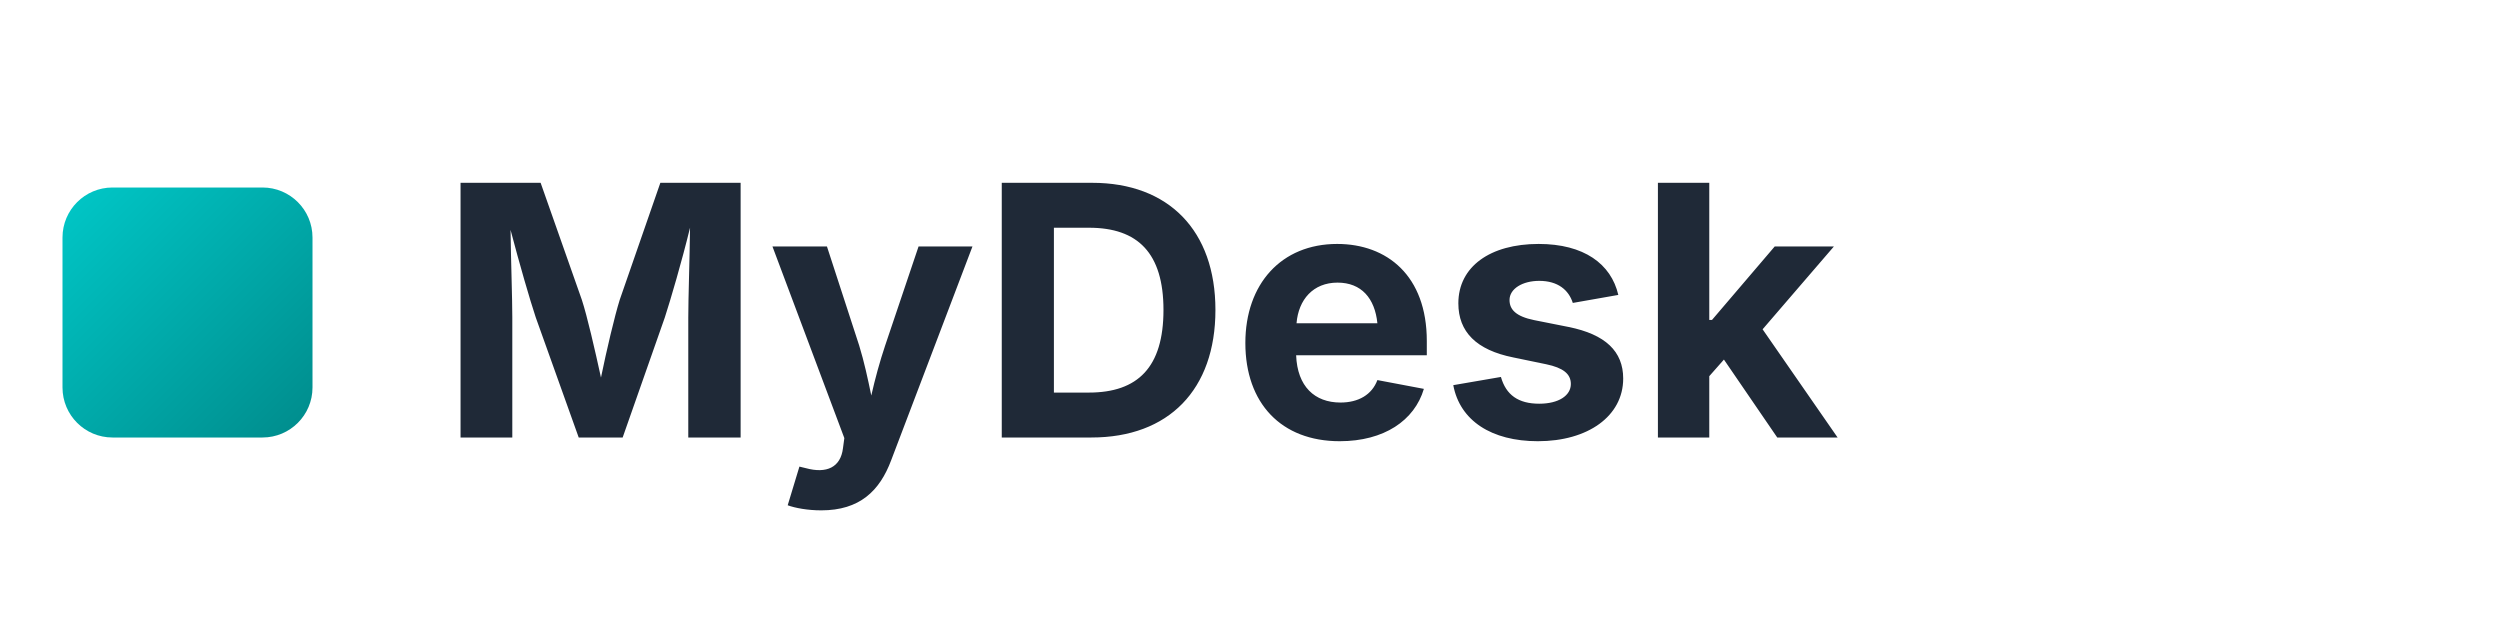
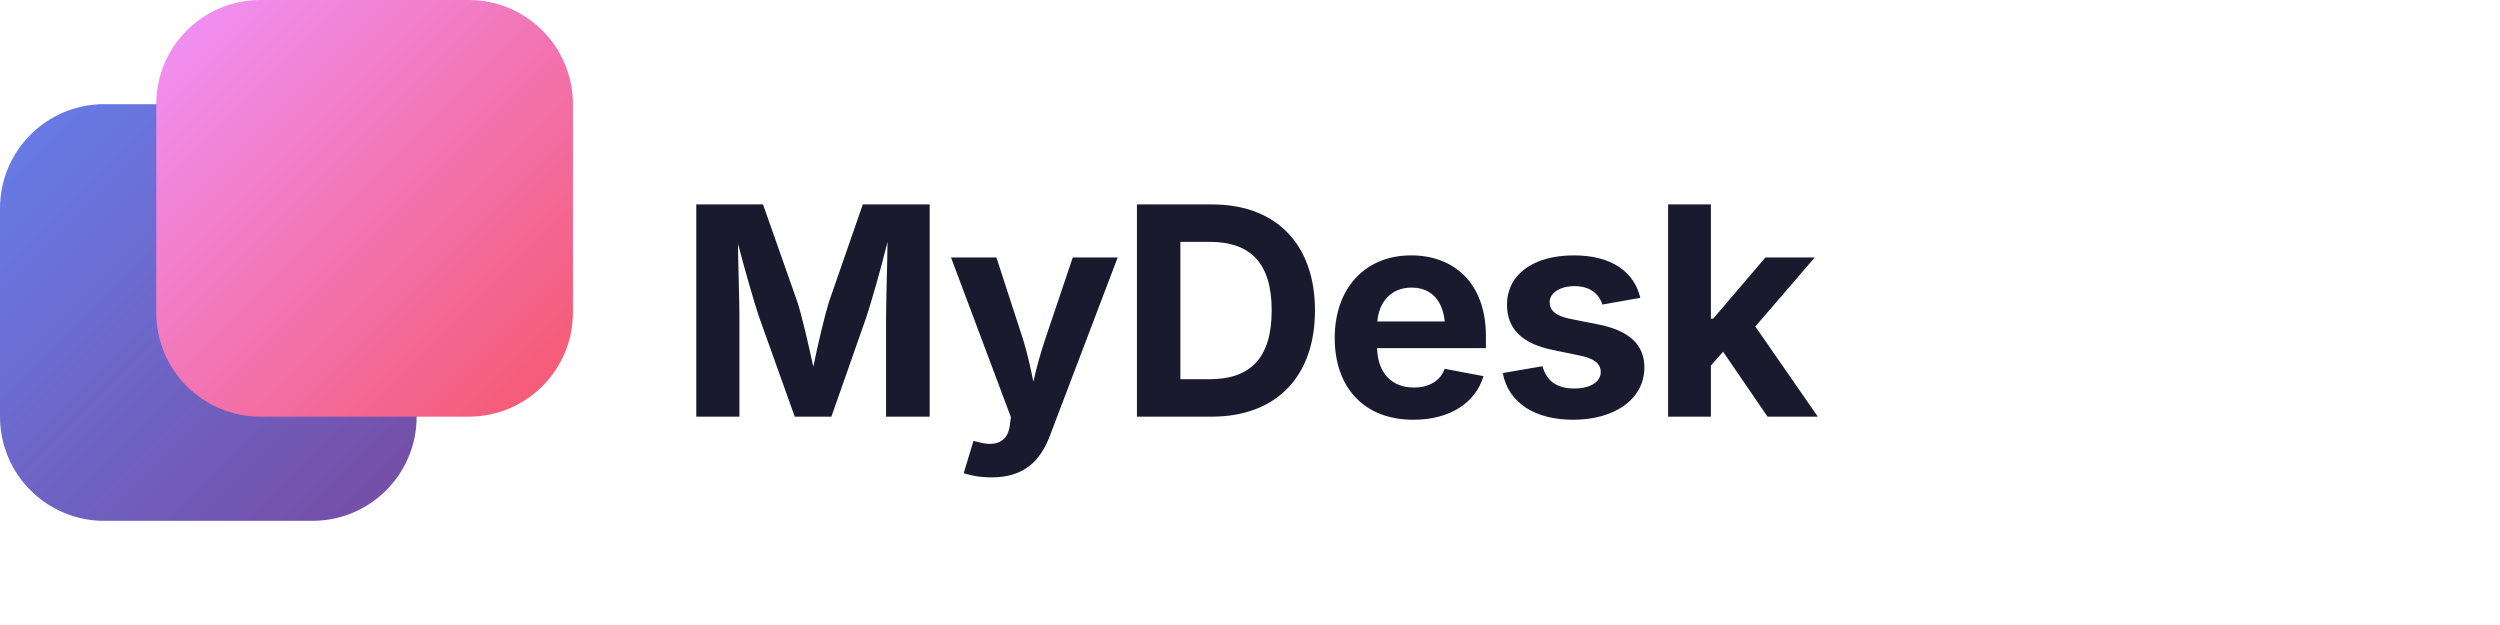
- <svg xmlns="http://www.w3.org/2000/svg" viewBox="0 0 200 50" width="200" height="50">
+ <svg xmlns="http://www.w3.org/2000/svg" viewBox="0 0 240 60" width="240" height="60">
  <defs>
-     <linearGradient id="mydeskGradient" x1="0%" y1="0%" x2="100%" y2="100%">
-       <stop offset="0%" style="stop-color:#00c8c8;stop-opacity:1" />
-       <stop offset="100%" style="stop-color:#008b8b;stop-opacity:1" />
+     <linearGradient id="logoGradient" x1="0%" y1="0%" x2="100%" y2="100%">
+       <stop offset="0%" style="stop-color:#667eea;stop-opacity:1" />
+       <stop offset="100%" style="stop-color:#764ba2;stop-opacity:1" />
+     </linearGradient>
+     <linearGradient id="logoGradient2" x1="0%" y1="0%" x2="100%" y2="100%">
+       <stop offset="0%" style="stop-color:#f093fb;stop-opacity:1" />
+       <stop offset="100%" style="stop-color:#f5576c;stop-opacity:1" />
    </linearGradient>
  </defs>
-   <rect x="5" y="15" width="20" height="20" rx="4" fill="url(#mydeskGradient)" />
-   <text x="35" y="35" font-family="Inter, -apple-system, BlinkMacSystemFont, sans-serif" font-size="28" font-weight="700" fill="#1f2937">MyDesk</text>
+   <rect x="0" y="10" width="40" height="40" rx="10" fill="url(#logoGradient)" />
+   <rect x="15" y="0" width="40" height="40" rx="10" fill="url(#logoGradient2)" />
+   <text x="65" y="40" font-family="'Inter', -apple-system, BlinkMacSystemFont, 'Segoe UI', Roboto, sans-serif" font-size="28" font-weight="700" fill="#1a1a2e" letter-spacing="-0.5">MyDesk</text>
</svg>
